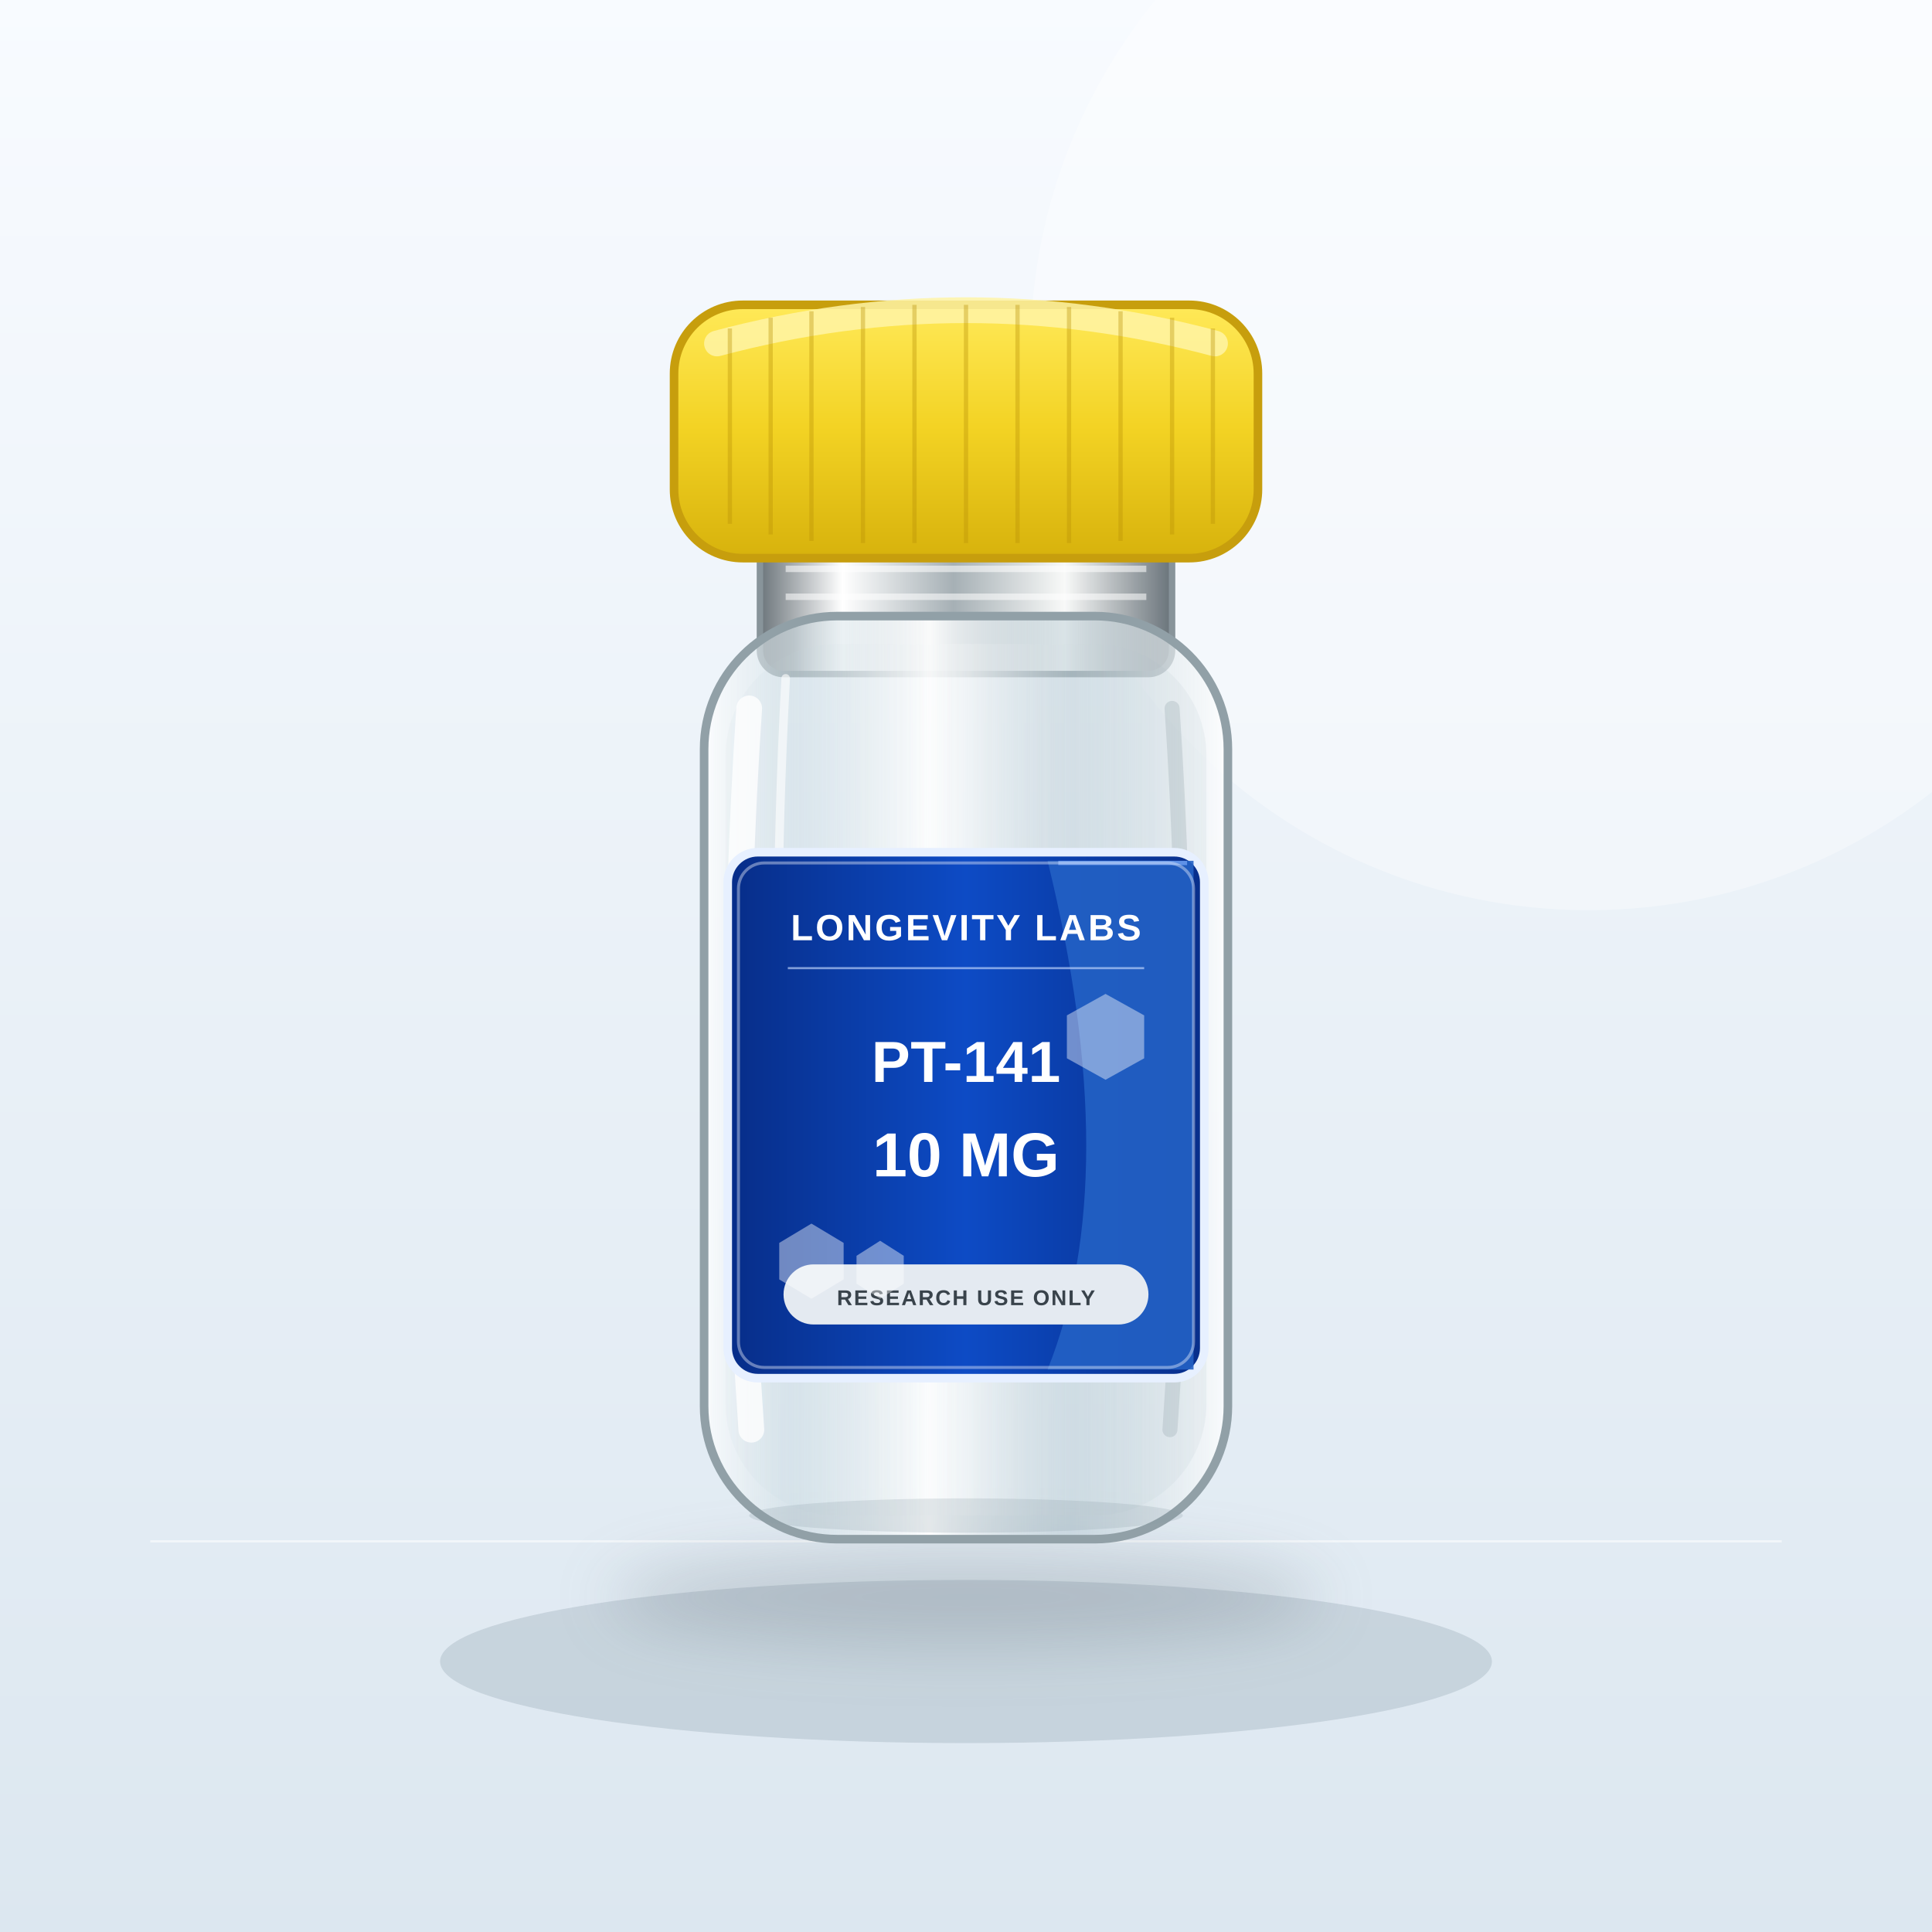
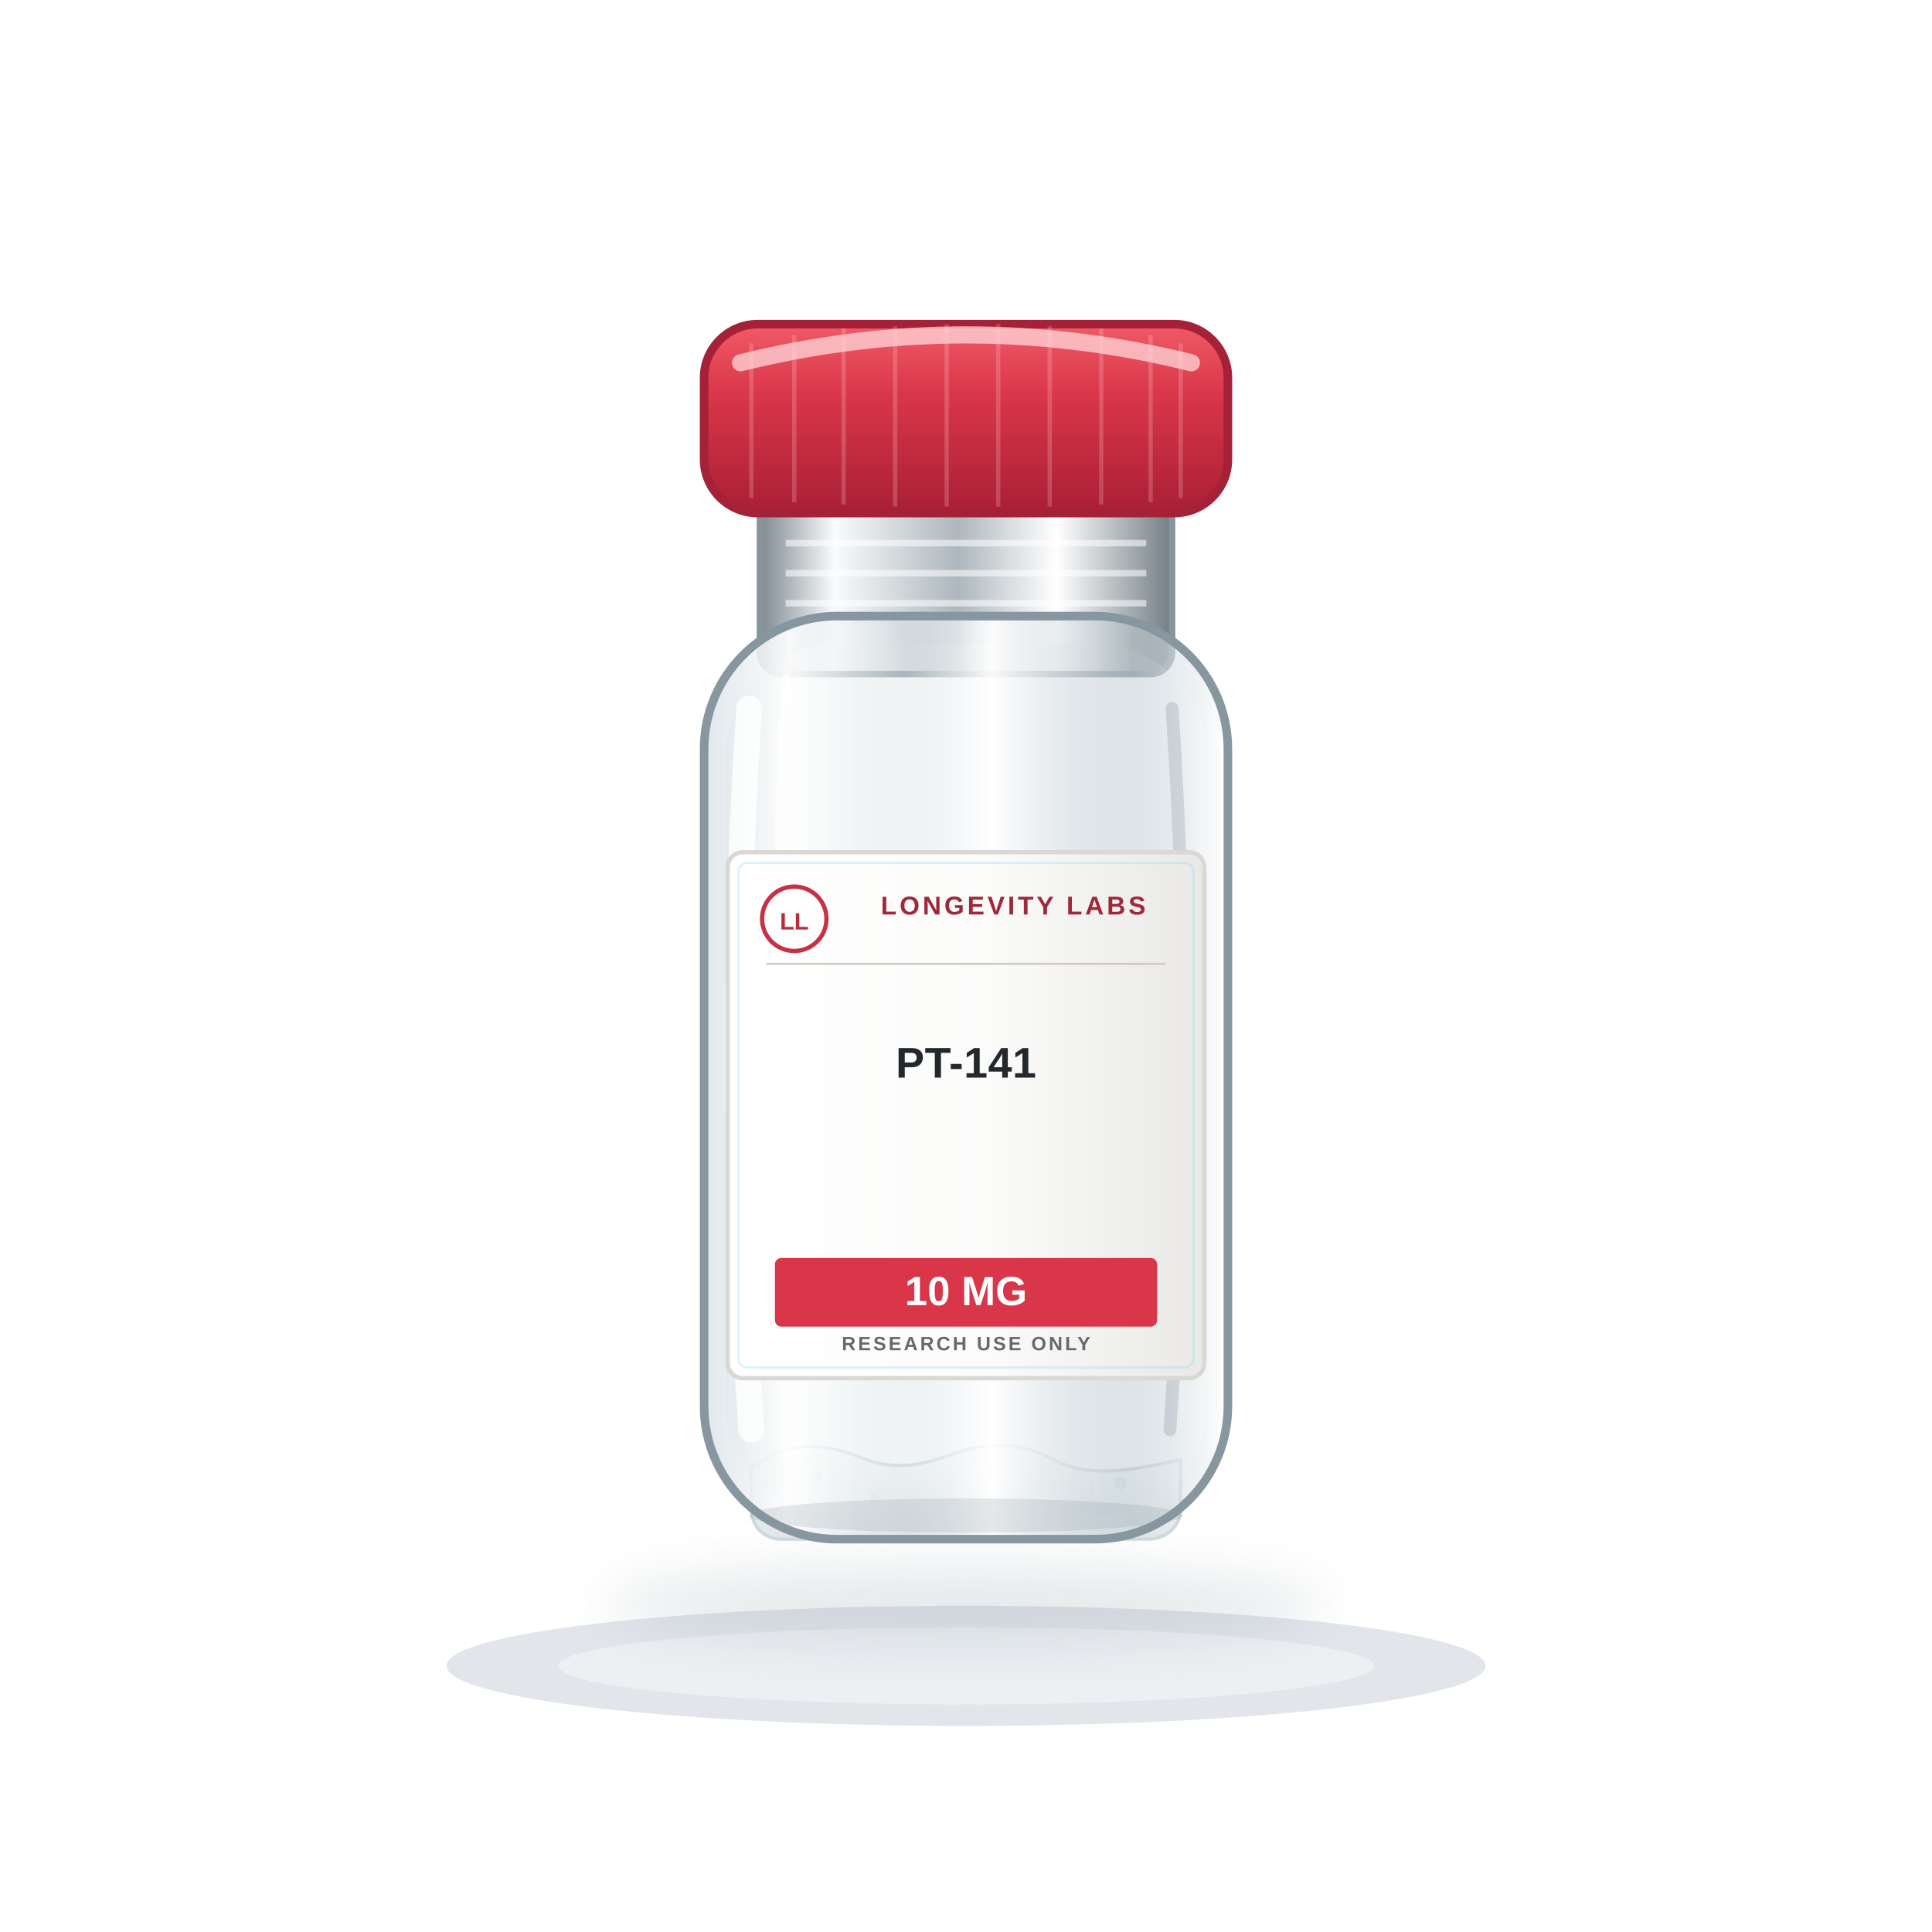
<svg xmlns="http://www.w3.org/2000/svg" width="900" height="900" viewBox="0 0 900 900" role="img" aria-labelledby="title desc">
  <defs>
-     <linearGradient id="vialBg" x2="0" y2="1">
-       <stop stop-color="#f8fbff" />
-       <stop offset="1" stop-color="#dce7f0" />
+     <linearGradient id="glass" x2="1">
+       <stop stop-color="#d8e1e6" stop-opacity=".78" />
+       <stop offset=".16" stop-color="#fff" stop-opacity=".92" />
+       <stop offset=".38" stop-color="#dbe4e8" stop-opacity=".36" />
+       <stop offset=".55" stop-color="#fff" stop-opacity=".92" />
+       <stop offset=".82" stop-color="#b9c8cf" stop-opacity=".42" />
+       <stop offset="1" stop-color="#fff" stop-opacity=".88" />
+     </linearGradient>
+     <linearGradient id="redCap" x2="0" y2="1">
+       <stop stop-color="#f05a65" />
+       <stop offset=".38" stop-color="#d93649" />
+       <stop offset="1" stop-color="#a91f35" />
    </linearGradient>
    <linearGradient id="silver" x2="1">
-       <stop stop-color="#6c757b" />
-       <stop offset=".2" stop-color="#fff" />
-       <stop offset=".47" stop-color="#a6b0b5" />
-       <stop offset=".74" stop-color="#f8f9f8" />
-       <stop offset="1" stop-color="#69737a" />
+       <stop stop-color="#7e8990" />
+       <stop offset=".18" stop-color="#f9fbfc" />
+       <stop offset=".48" stop-color="#adb7bd" />
+       <stop offset=".72" stop-color="#fff" />
+       <stop offset="1" stop-color="#727e85" />
    </linearGradient>
-     <linearGradient id="yellowCap" x2="0" y2="1">
-       <stop stop-color="#ffe958" />
-       <stop offset=".48" stop-color="#f3d324" />
-       <stop offset="1" stop-color="#d7b20c" />
+     <linearGradient id="label" x2="1">
+       <stop stop-color="#fff" />
+       <stop offset=".55" stop-color="#fbfbfa" />
+       <stop offset="1" stop-color="#e9e8e6" />
    </linearGradient>
-     <linearGradient id="vialGlass" x2="1">
-       <stop stop-color="#fff" stop-opacity=".78" />
-       <stop offset=".17" stop-color="#cedde4" stop-opacity=".5" />
-       <stop offset=".43" stop-color="#fff" stop-opacity=".92" />
-       <stop offset=".7" stop-color="#b8cbd4" stop-opacity=".48" />
-       <stop offset="1" stop-color="#fff" stop-opacity=".8" />
+     <linearGradient id="powder" x2="0" y2="1">
+       <stop stop-color="#fff" />
+       <stop offset="1" stop-color="#dfe5e8" />
    </linearGradient>
-     <linearGradient id="innerGlass" x2="1">
-       <stop stop-color="#a8c1ca" stop-opacity=".2" />
-       <stop offset=".5" stop-color="#fff" stop-opacity=".5" />
-       <stop offset="1" stop-color="#91a9b2" stop-opacity=".28" />
-     </linearGradient>
-     <linearGradient id="labelBlue" x2="1">
-       <stop stop-color="#072d88" />
-       <stop offset=".5" stop-color="#0d4bc5" />
-       <stop offset="1" stop-color="#082e8a" />
-     </linearGradient>
-     <linearGradient id="clearGlass" x2="1">
-       <stop stop-color="#fff" stop-opacity=".72" />
-       <stop offset=".22" stop-color="#d5e0e4" stop-opacity=".48" />
-       <stop offset=".48" stop-color="#fff" stop-opacity=".86" />
-       <stop offset=".72" stop-color="#aec0c9" stop-opacity=".4" />
-       <stop offset="1" stop-color="#fff" stop-opacity=".72" />
-     </linearGradient>
-     <linearGradient id="goldMetal" x2="1">
-       <stop stop-color="#8a713d" />
-       <stop offset=".25" stop-color="#f2d879" />
-       <stop offset=".53" stop-color="#b18d2e" />
-       <stop offset=".8" stop-color="#f5da77" />
-       <stop offset="1" stop-color="#96782b" />
-     </linearGradient>
-     <linearGradient id="darkGlass" x2="1">
-       <stop stop-color="#080b0c" />
-       <stop offset=".26" stop-color="#25292a" />
-       <stop offset=".5" stop-color="#090b0b" />
-       <stop offset=".76" stop-color="#242727" />
-       <stop offset="1" stop-color="#080a0a" />
-     </linearGradient>
-     <filter id="softShadow" x="-50%" y="-100%" width="200%" height="300%">
-       <feGaussianBlur stdDeviation="14" />
+     <filter id="shadow" x="-40%" y="-60%" width="180%" height="220%">
+       <feGaussianBlur stdDeviation="12" />
    </filter>
  </defs>
-   <rect width="900" height="900" fill="url(#vialBg)" />
-   <ellipse cx="450" cy="774" rx="245" ry="38" fill="#6d8290" opacity=".22" />
-   <circle cx="740" cy="164" r="260" fill="#fff" opacity=".34" />
-   <path d="M70 718h760" stroke="#fff" stroke-opacity=".58" />
+   <rect width="900" height="900" fill="#fff" />
+   <ellipse cx="450" cy="776" rx="242" ry="28" fill="#d5dce2" opacity=".7" />
+   <ellipse cx="450" cy="776" rx="190" ry="18" fill="#edf0f3" />
+   <ellipse cx="450" cy="748" rx="168" ry="19" fill="#7d8d98" opacity=".19" filter="url(#shadow)" />
  <g>
+     <path d="M350 683c21-13 36-10 51-4 15 6 27 4 41-1 19-7 34-6 49 2 15 8 32 6 59 0v23c0 8-7 14-15 14H364c-8 0-14-6-14-14z" fill="url(#powder)" stroke="#cfd8dd" stroke-width="1.5" />
+     <circle cx="380" cy="688" r="3" fill="#e5e9eb" />
+     <circle cx="407" cy="698" r="2.5" fill="#e5e9eb" />
+     <circle cx="522" cy="691" r="3" fill="#e3e8eb" />
+     <rect x="354" y="230" width="192" height="84" rx="10" fill="url(#silver)" stroke="#87939a" stroke-width="3" />
+     <path d="M366 253h168M366 267h168M366 281h168" stroke="#fff" stroke-opacity=".55" stroke-width="3" />
+     <rect x="328" y="151" width="244" height="88" rx="25" fill="url(#redCap)" stroke="#a52137" stroke-width="4" />
+     <path d="M345 169Q450 143 555 169" fill="none" stroke="#ffd9dc" stroke-width="8" stroke-linecap="round" opacity=".74" />
+     <g stroke="#ffd9dc" stroke-opacity=".22" stroke-width="2">
+       <path d="M350 160v72M370 156v78M393 153v82M417 152v84M441 151v85M465 151v85M489 152v84M513 153v82M536 156v78M550 160v72" />
+     </g>
+     <rect x="328" y="287" width="244" height="430" rx="62" fill="url(#glass)" stroke="#87979f" stroke-width="4" />
+     <rect x="338" y="300" width="224" height="406" rx="52" fill="url(#glass)" opacity=".28" />
+     <path d="M349 330Q338 493 350 666" fill="none" stroke="#fff" stroke-width="12" stroke-linecap="round" opacity=".82" />
+     <path d="M366 316Q359 445 366 558" fill="none" stroke="#fff" stroke-width="4" stroke-linecap="round" opacity=".68" />
+     <path d="M546 330Q557 493 545 666" fill="none" stroke="#71818a" stroke-width="6" stroke-linecap="round" opacity=".24" />
+     <ellipse cx="450" cy="706" rx="101" ry="8" fill="#82929b" opacity=".2" />
    <g>
-       <ellipse cx="450" cy="744" rx="166" ry="22" fill="#52616a" opacity=".22" filter="url(#softShadow)" />
-       <rect x="354" y="239" width="192" height="75" rx="11" fill="url(#silver)" stroke="#88949a" stroke-width="3" />
-       <path d="M366 252h168M366 265h168M366 278h168" stroke="#fff" stroke-opacity=".55" stroke-width="3" />
-       <rect x="314" y="142" width="272" height="118" rx="32" fill="url(#yellowCap)" stroke="#c79e0d" stroke-width="4" />
-       <path d="M334 160Q450 129 566 160" fill="none" stroke="#fff4a6" stroke-width="12" stroke-linecap="round" opacity=".84" />
-       <g stroke="#b88f08" stroke-opacity=".37" stroke-width="2">
-         <path d="M340 153v91M359 148v101M378 145v107M402 143v110M426 142v111M450 142v111M474 142v111M498 143v110M522 145v107M546 148v101M565 153v91" />
-       </g>
-       <rect x="328" y="287" width="244" height="430" rx="62" fill="url(#vialGlass)" stroke="#91a0a7" stroke-width="4" />
-       <rect x="338" y="300" width="224" height="406" rx="52" fill="url(#innerGlass)" opacity=".34" />
-       <path d="M349 330Q338 493 350 666" fill="none" stroke="#fff" stroke-width="12" stroke-linecap="round" opacity=".78" />
-       <path d="M366 316Q359 445 366 558" fill="none" stroke="#fff" stroke-width="4" stroke-linecap="round" opacity=".6" />
-       <path d="M546 330Q557 493 545 666" fill="none" stroke="#90a1a9" stroke-width="7" stroke-linecap="round" opacity=".28" />
-       <ellipse cx="450" cy="706" rx="101" ry="8" fill="#879aa4" opacity=".22" />
-       <rect x="339" y="397" width="222" height="245" rx="14" fill="url(#labelBlue)" stroke="#e7f0ff" stroke-width="4" />
-       <path d="M488 401h68v237h-68q36-90 0-237" fill="#2260c4" opacity=".9" />
-       <path d="M493 402h60" stroke="#71a2f3" stroke-width="2" opacity=".76" />
-       <text x="450" y="438" text-anchor="middle" fill="#fff" font-family="Arial,sans-serif" font-size="17" font-weight="800" letter-spacing="1.1">LONGEVITY LABS</text>
-       <path d="M367 451h166" stroke="#c8dcff" stroke-opacity=".62" />
-       <text x="450" y="504" text-anchor="middle" fill="#fff" font-family="Arial,sans-serif" font-size="27" font-weight="800" letter-spacing=".2">PT-141</text>
-       <text x="450" y="548" text-anchor="middle" fill="#fff" font-family="Arial,sans-serif" font-size="29" font-weight="800">10 MG</text>
-       <rect x="365" y="589" width="170" height="28" rx="14" fill="#e4eaf1" />
-       <text x="450" y="608" text-anchor="middle" fill="#39434b" font-family="Arial,sans-serif" font-size="10" font-weight="700" letter-spacing=".7">RESEARCH USE ONLY</text>
-       <g fill="#fff" opacity=".42">
-         <path d="m515 463 18 10v20l-18 10-18-10v-20z" />
-         <path d="m378 570 15 9v17l-15 9-15-9v-17z" />
-         <path d="m410 578 11 7v13l-11 7-11-7v-13z" />
-       </g>
-       <rect x="344" y="402" width="212" height="235" rx="12" fill="none" stroke="#f5f8ff" stroke-opacity=".4" stroke-width="1.4" />
+       <rect x="339" y="397" width="222" height="245" rx="7" fill="url(#label)" stroke="#d9d8d5" stroke-width="2" />
+       <circle cx="370" cy="428" r="15" fill="none" stroke="#c63145" stroke-width="2" />
+       <text x="370" y="433" text-anchor="middle" fill="#b72d40" font-family="Arial,sans-serif" font-size="11" font-weight="800">LL</text>
+       <text x="472" y="426" text-anchor="middle" fill="#9f293b" font-family="Arial,sans-serif" font-size="12" font-weight="800" letter-spacing="1.4">LONGEVITY LABS</text>
+       <path d="M357 449h186" stroke="#d4c8c4" stroke-opacity=".95" />
+       <text x="450" y="502" text-anchor="middle" fill="#22282b" font-family="Arial,sans-serif" font-size="20" font-weight="700" letter-spacing=".2">PT-141</text>
+       <rect x="361" y="586" width="178" height="32" rx="3" fill="#d93649" />
+       <text x="450" y="608" text-anchor="middle" fill="#fff" font-family="Arial,sans-serif" font-size="19" font-weight="800">10 MG</text>
+       <text x="450" y="629" text-anchor="middle" fill="#636a6b" font-family="Arial,sans-serif" font-size="9" font-weight="700" letter-spacing="1.1">RESEARCH USE ONLY</text>
    </g>
+     <rect x="344" y="402" width="212" height="235" rx="4" fill="none" stroke="#87dff0" stroke-opacity=".33" />
  </g>
</svg>
